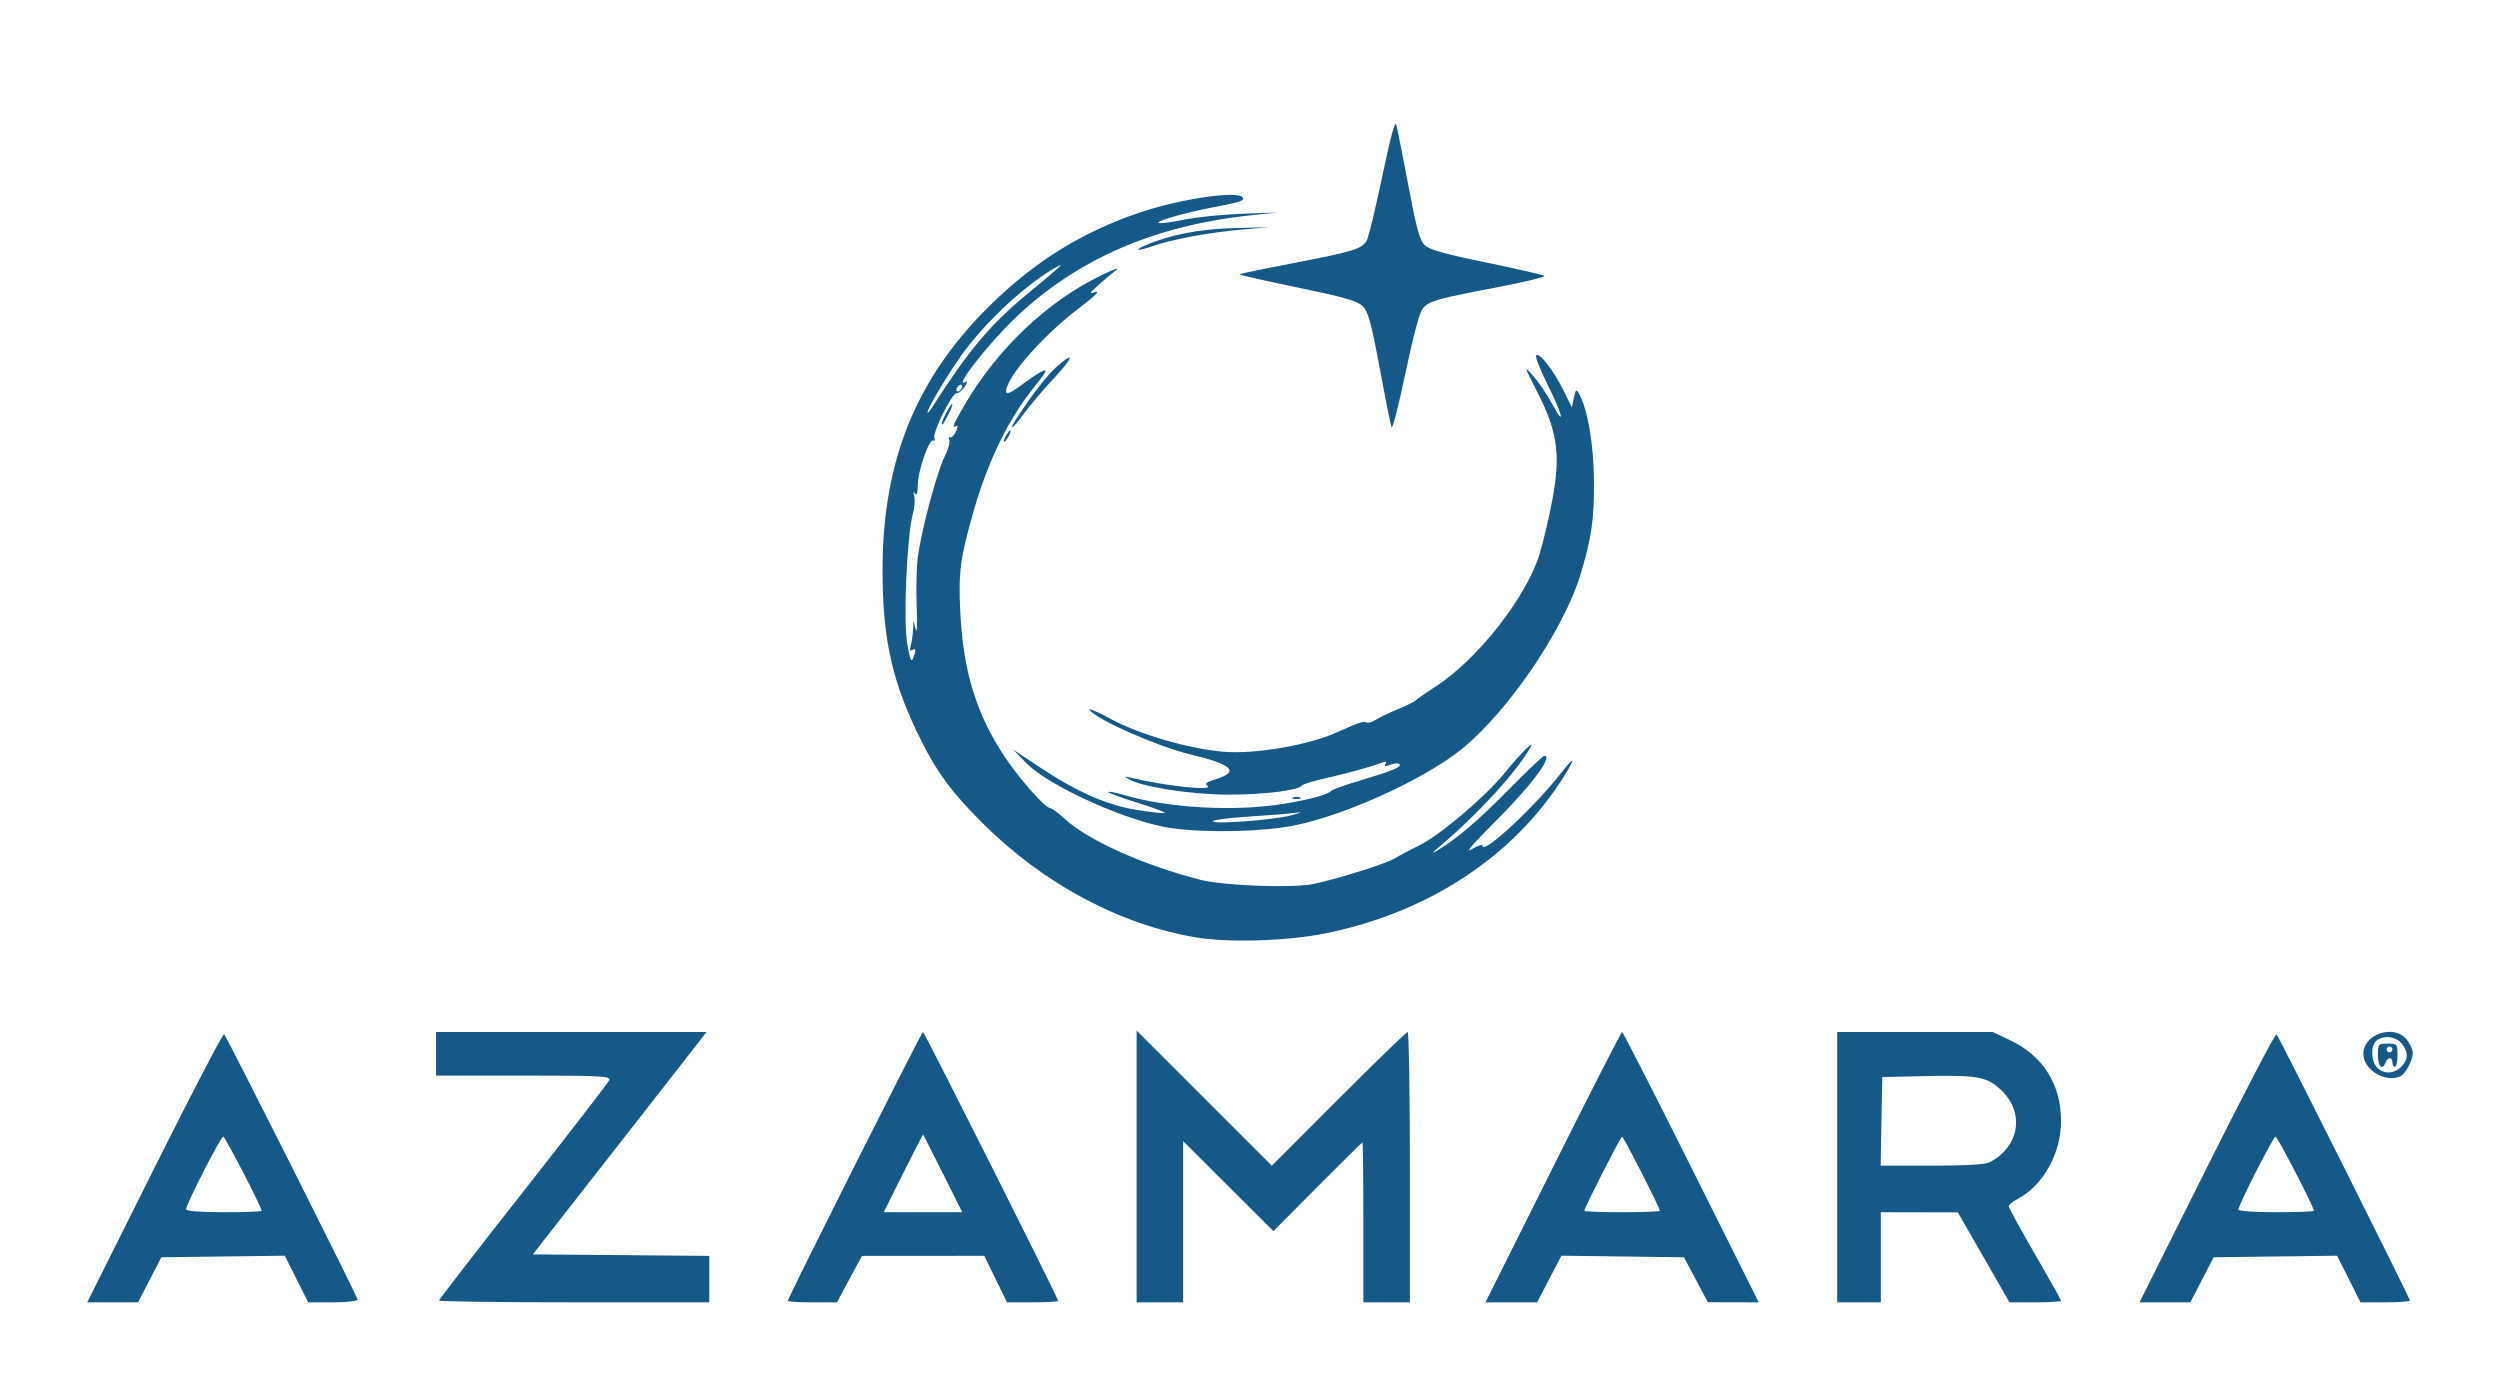
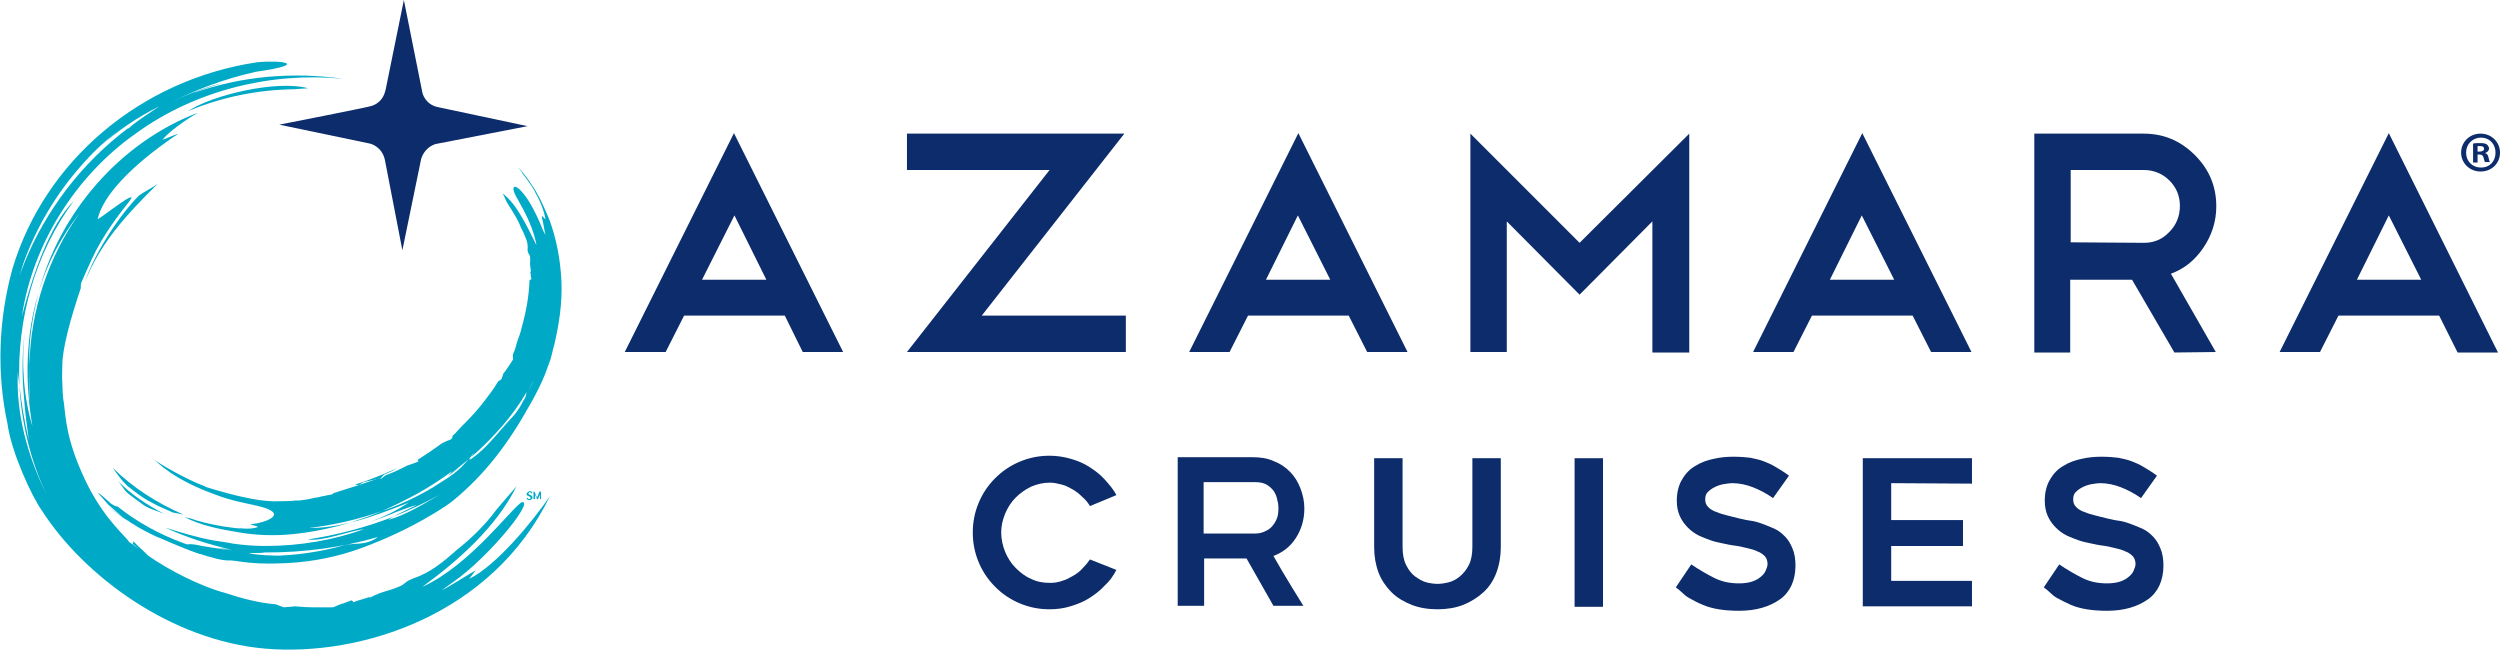
- <svg xmlns="http://www.w3.org/2000/svg" width="860" height="479" viewBox="0 0 860 479">
-   <g>
-     <path d="M 456.00 321.07 C443.12,323.69 422.93,324.35 411.79,322.52 C385.39,318.19 358.91,304.05 337.92,283.07 C327.54,272.70 322.52,265.97 317.10,255.20 C306.98,235.08 303.59,220.22 303.60,196.00 C303.61,157.76 315.59,128.97 342.02,103.65 C356.90,89.39 372.45,79.85 391.49,73.31 C405.60,68.46 425.91,65.42 427.46,67.93 C428.15,69.06 426.68,69.54 416.95,71.39 C407.36,73.21 397.14,76.19 398.67,76.71 C399.31,76.93 403.25,76.41 407.42,75.55 C411.59,74.69 420.51,73.79 427.25,73.54 L 439.50 73.10 L 430.50 74.04 C397.29,77.52 370.60,89.09 349.43,109.20 C339.86,118.29 327.44,134.30 332.25,131.35 C332.94,130.93 332.75,131.69 331.83,133.04 C330.91,134.39 329.68,135.39 329.09,135.25 C327.65,134.92 320.72,148.83 321.42,150.66 C321.73,151.45 321.57,151.85 321.06,151.54 C319.69,150.69 315.75,161.89 315.71,166.79 C315.68,169.63 315.36,170.64 314.77,169.79 C314.18,168.94 314.08,169.26 314.49,170.72 C314.83,171.93 314.63,174.63 314.04,176.72 C312.01,183.83 310.70,213.32 312.06,221.29 C312.96,226.64 313.48,227.98 314.07,226.50 C315.22,223.60 315.15,222.79 313.84,223.60 C313.03,224.10 312.88,223.59 313.33,221.91 C313.68,220.58 314.03,218.15 314.10,216.50 L 314.24 213.50 L 315.02 216.50 C315.46,218.19 315.59,214.69 315.33,208.50 C315.08,202.45 315.30,194.57 315.81,191.00 C317.19,181.49 322.43,162.04 324.95,157.09 C326.16,154.73 326.89,152.15 326.58,151.35 C326.27,150.55 326.40,150.13 326.87,150.42 C327.33,150.70 328.23,149.80 328.86,148.40 C329.54,146.92 329.60,146.13 329.01,146.50 C327.28,147.56 327.87,146.07 331.90,139.17 C343.09,120.04 360.14,103.83 378.50,94.88 C383.80,92.29 385.51,91.74 383.57,93.24 C381.96,94.48 379.26,96.76 377.57,98.31 C374.60,101.03 374.58,101.10 377.00,100.44 C378.45,100.05 376.11,102.31 371.44,105.81 C358.34,115.63 344.91,131.24 346.21,135.14 C346.39,135.68 348.56,134.60 351.02,132.72 C353.48,130.85 356.57,128.75 357.87,128.06 C360.73,126.54 360.33,127.45 355.49,133.50 C346.97,144.13 340.00,158.36 335.16,175.00 C330.38,191.47 329.65,196.78 330.32,210.31 C331.32,230.64 335.69,245.14 345.22,259.74 C350.27,267.48 359.53,278.00 361.28,278.00 C361.83,278.00 364.13,279.70 366.39,281.79 C374.29,289.07 393.55,297.70 413.00,302.67 C420.90,304.69 444.80,305.57 451.82,304.09 C460.47,302.28 477.19,296.99 480.00,295.18 C481.38,294.30 484.98,292.39 488.00,290.95 C495.02,287.60 510.97,274.09 517.65,265.85 C522.91,259.36 528.04,254.24 526.52,257.00 C521.98,265.23 508.36,280.14 495.50,290.95 C492.51,293.47 492.26,293.87 494.50,292.53 C501.10,288.59 508.69,282.09 519.31,271.31 C525.44,265.09 530.81,260.00 531.23,260.00 C534.45,260.00 526.78,270.25 514.01,282.98 C506.57,290.40 503.83,293.65 506.25,292.15 C508.38,290.84 510.00,290.33 510.00,290.98 C510.00,294.20 527.69,277.83 536.82,266.16 C541.80,259.80 542.24,260.36 537.79,267.41 C520.56,294.71 491.30,313.91 456.00,321.07 ZM 647.00 417.00 L 647.00 448.00 L 632.00 448.00 L 632.00 355.00 L 685.50 355.00 L 691.54 357.86 C702.79,363.18 709.00,373.06 709.00,385.64 C709.00,396.86 702.77,407.96 693.89,412.55 C692.30,413.38 691.00,414.46 691.00,414.97 C691.00,415.47 695.05,422.86 700.00,431.39 C704.95,439.92 709.00,447.15 709.00,447.45 C709.00,447.75 705.01,448.00 700.13,448.00 L 691.26 448.00 L 682.38 432.53 L 673.50 417.06 L 660.25 417.03 ZM 445.34 283.94 C434.62,286.11 415.80,286.57 403.41,284.95 C388.81,283.05 360.88,270.58 353.00,262.46 L 348.50 257.82 L 357.00 263.49 C370.38,272.41 380.54,276.92 391.10,278.62 C396.13,279.43 400.44,279.89 400.69,279.65 C400.93,279.40 396.56,277.78 390.96,276.04 C385.37,274.30 380.99,272.68 381.22,272.44 C381.46,272.20 383.87,272.66 386.58,273.46 C401.92,278.00 424.64,279.27 441.50,276.53 C450.46,275.08 457.05,273.27 458.00,272.01 C458.27,271.64 462.55,270.12 467.50,268.62 C479.42,265.02 482.08,263.93 481.45,262.92 C481.16,262.46 479.79,262.51 478.41,263.04 C476.55,263.74 476.07,263.69 476.61,262.83 C477.06,262.09 476.81,261.85 475.91,262.18 C471.59,263.79 463.54,266.03 456.50,267.59 C452.10,268.57 448.25,269.73 447.94,270.18 C446.77,271.89 435.00,273.36 422.50,273.35 C409.62,273.34 392.44,270.65 388.17,267.96 C386.71,267.04 386.76,266.97 388.50,267.40 C400.96,270.48 418.59,272.30 415.21,270.15 C414.34,269.60 415.22,268.95 417.92,268.14 C426.62,265.54 424.15,263.01 409.50,259.52 C398.33,256.85 377.72,247.80 374.85,244.29 C374.11,243.39 377.36,244.75 382.09,247.32 C391.87,252.64 409.03,257.61 421.00,258.61 C431.59,259.49 449.82,256.40 459.50,252.09 C467.59,248.49 469.13,247.96 469.98,248.49 C470.51,248.82 471.97,248.43 473.22,247.64 C474.47,246.84 477.98,245.16 481.00,243.90 C484.02,242.64 486.73,241.30 487.00,240.93 C487.27,240.56 490.39,238.39 493.93,236.11 C508.28,226.87 525.12,205.37 529.63,190.56 C530.97,186.13 532.98,177.55 534.09,171.50 C536.87,156.32 535.74,148.34 528.90,135.00 C524.17,125.77 524.13,125.61 527.37,129.24 C529.20,131.30 532.11,135.58 533.82,138.74 C538.72,147.76 537.53,142.56 532.34,132.24 C529.78,127.15 528.03,122.65 528.44,122.24 C529.55,121.15 534.37,127.32 537.77,134.16 L 540.72 140.13 L 541.41 136.82 C541.98,134.02 542.24,133.77 543.08,135.22 C546.11,140.49 548.26,152.90 548.33,165.50 C548.40,178.60 547.51,184.85 543.81,197.26 C538.12,216.36 518.89,244.70 502.82,257.69 C490.03,268.02 463.02,280.35 445.34,283.94 ZM 407.00 392.52 L 407.00 448.00 L 391.00 448.00 L 391.00 354.52 L 414.26 377.76 L 437.52 401.00 L 460.50 378.00 C473.14,365.35 483.82,355.00 484.24,355.00 C484.66,355.00 485.00,375.92 485.00,401.50 L 485.00 448.00 L 469.00 448.00 L 469.00 420.50 C469.00,405.38 468.86,393.00 468.68,393.00 C468.51,393.00 461.54,399.86 453.20,408.25 L 438.04 423.50 ZM 244.00 432.03 L 244.00 448.00 L 197.50 448.00 C171.93,448.00 151.00,447.73 151.00,447.39 C151.00,447.06 164.07,430.18 180.03,409.89 C196.00,389.59 209.33,372.32 209.64,371.49 C210.14,370.19 206.40,370.00 180.11,370.00 L 150.00 370.00 L 150.00 355.00 L 243.05 355.00 L 235.78 364.36 C231.77,369.52 224.13,379.30 218.79,386.11 C213.45,392.93 203.28,405.92 196.19,415.00 L 183.30 431.50 L 213.65 431.76 ZM 537.12 431.96 L 528.78 448.00 L 511.00 448.00 L 534.25 401.50 C547.03,375.92 557.72,355.00 558.00,355.00 C558.28,355.00 568.97,375.92 581.75,401.50 L 605.00 448.00 L 596.25 447.98 L 587.50 447.96 L 583.39 440.23 L 579.27 432.50 L 558.20 432.23 ZM 296.50 432.03 L 287.91 448.00 L 279.46 448.00 C274.81,448.00 271.00,447.77 271.00,447.50 C271.00,446.52 317.01,355.00 317.50,355.00 C317.99,355.00 364.00,446.52 364.00,447.50 C364.00,447.77 360.04,448.00 355.20,448.00 L 346.40 448.00 L 338.60 432.00 ZM 51.50 440.25 L 47.50 447.99 L 38.75 448.00 L 30.00 448.00 L 53.23 401.53 C66.01,375.97 76.74,355.38 77.09,355.78 C78.25,357.10 123.00,446.05 123.00,447.03 C123.00,447.58 119.31,448.00 114.51,448.00 L 106.02 448.00 L 101.99 439.98 L 97.96 431.96 L 76.73 432.23 L 55.50 432.50 ZM 757.50 440.25 L 753.50 447.99 L 744.75 448.00 L 736.00 448.00 L 759.23 401.53 C772.01,375.97 782.76,355.38 783.12,355.78 C784.01,356.74 829.00,446.57 829.00,447.37 C829.00,447.72 825.18,448.00 820.51,448.00 L 812.02 448.00 L 807.99 439.98 L 803.96 431.96 L 782.73 432.23 L 761.50 432.50 ZM 489.50 106.00 C488.38,107.24 486.23,115.20 483.50,128.22 C481.16,139.37 478.99,147.82 478.68,147.00 C478.37,146.18 476.53,136.98 474.60,126.56 C471.70,110.97 470.67,107.22 468.79,105.34 C466.95,103.51 462.53,102.24 446.24,98.87 C435.10,96.57 426.14,94.53 426.32,94.35 C426.50,94.17 434.94,92.42 445.08,90.48 C465.79,86.50 468.60,85.62 470.21,82.61 C470.83,81.45 473.23,71.50 475.53,60.50 C478.44,46.64 479.92,41.27 480.37,43.00 C480.72,44.38 482.58,53.83 484.51,64.00 C487.42,79.35 488.40,82.84 490.28,84.50 C491.89,85.93 497.95,87.61 511.52,90.37 C521.96,92.51 530.83,94.55 531.24,94.91 C531.65,95.28 524.22,97.07 514.74,98.88 C494.13,102.83 491.76,103.50 489.50,106.00 ZM 647.22 385.75 L 646.95 401.00 L 664.54 401.00 C675.58,401.00 682.94,400.58 684.32,399.88 C694.88,394.45 696.67,382.45 688.07,374.68 C683.24,370.32 680.13,369.79 661.50,370.20 L 647.50 370.50 ZM 64.00 415.98 C64.00,416.62 68.87,417.00 77.00,417.00 C84.15,417.00 90.00,416.78 90.00,416.51 C90.00,415.23 77.44,391.00 76.78,391.00 C75.94,391.00 64.00,414.35 64.00,415.98 ZM 770.00 416.11 C770.00,416.60 775.85,417.00 783.00,417.00 C790.15,417.00 796.00,416.78 796.00,416.51 C796.00,415.25 783.45,391.00 782.79,391.00 C782.01,391.00 770.00,414.58 770.00,416.11 ZM 310.72 403.54 L 304.01 417.00 L 331.01 417.00 L 324.39 403.75 C320.75,396.46 317.69,390.41 317.60,390.29 C317.50,390.18 314.40,396.14 310.72,403.54 ZM 545.00 416.51 C545.00,416.78 550.85,417.00 558.00,417.00 C565.15,417.00 571.00,416.78 571.00,416.51 C571.00,415.50 558.51,391.00 558.00,391.00 C557.49,391.00 545.00,415.50 545.00,416.51 ZM 825.46 370.38 C820.19,372.40 813.00,367.87 813.00,362.53 C813.00,355.67 823.64,352.18 827.93,357.63 C829.07,359.08 830.00,361.13 830.00,362.18 C830.00,364.90 827.37,369.64 825.46,370.38 ZM 817.65 367.17 C819.83,369.57 823.50,369.50 826.00,367.00 C828.48,364.52 828.54,361.89 826.19,358.99 C824.18,356.51 819.89,356.02 817.50,358.00 C815.50,359.66 815.59,364.89 817.65,367.17 ZM 319.06 141.85 C319.09,142.21 319.65,141.66 320.31,140.64 C333.50,120.05 340.71,111.51 354.26,100.40 C363.76,92.61 366.35,90.26 364.00,91.53 C353.43,97.28 339.06,110.54 330.68,122.29 C325.79,129.16 318.95,140.66 319.06,141.85 ZM 352.25 142.25 C348.55,147.37 346.65,148.76 349.53,144.25 C354.51,136.44 360.26,128.98 363.47,126.16 C369.93,120.49 369.34,122.84 362.44,130.25 C358.73,134.24 354.15,139.64 352.25,142.25 ZM 396.73 84.60 C391.47,86.45 389.56,86.33 393.97,84.42 C402.37,80.77 412.64,78.77 424.50,78.46 L 436.50 78.15 L 426.67 79.02 C415.92,79.98 402.97,82.39 396.73,84.60 ZM 820.64 365.50 C819.53,368.40 818.00,366.96 818.00,363.00 C818.00,359.13 818.11,359.00 821.36,359.00 C824.62,359.00 824.73,359.13 824.73,363.00 C824.73,365.20 824.34,367.00 823.86,367.00 C823.39,367.00 823.00,366.33 823.00,365.50 C823.00,364.67 822.60,364.00 822.11,364.00 C821.62,364.00 820.95,364.67 820.64,365.50 ZM 417.27 282.45 C416.09,283.72 437.78,282.14 444.00,280.51 C447.90,279.48 448.36,279.22 445.58,279.61 C443.43,279.91 436.35,280.49 429.85,280.89 C423.35,281.30 417.69,282.00 417.27,282.45 ZM 326.40 142.25 C324.54,145.90 324.00,146.66 324.00,145.62 C324.00,144.54 326.98,139.00 327.55,139.00 C327.83,139.00 327.31,140.46 326.40,142.25 ZM 347.00 150.00 C346.41,151.10 345.70,152.00 345.43,152.00 C345.15,152.00 345.41,151.10 346.00,150.00 C346.59,148.90 347.30,148.00 347.57,148.00 C347.85,148.00 347.59,148.90 347.00,150.00 ZM 329.00 134.12 C329.00,134.67 329.45,134.84 330.00,134.50 C330.55,134.16 331.00,133.43 331.00,132.88 C331.00,132.33 330.55,132.16 330.00,132.50 C329.45,132.84 329.00,133.57 329.00,134.12 ZM 821.00 361.00 C821.00,361.55 821.45,362.00 822.00,362.00 C822.55,362.00 823.00,361.55 823.00,361.00 C823.00,360.45 822.55,360.00 822.00,360.00 C821.45,360.00 821.00,360.45 821.00,361.00 ZM 447.25 274.34 C447.94,274.62 447.38,274.84 446.00,274.84 C444.62,274.84 444.06,274.62 444.75,274.34 C445.44,274.06 446.56,274.06 447.25,274.34 Z" fill="rgb(20,89,135)" />
+ <svg xmlns="http://www.w3.org/2000/svg" viewBox="0 0 501.4 130.4">
+   <g id="azamara-logo" viewBox="0 0 501.4 130.4" style="enable-background:new 0 0 501.4 130.4;" xml:space="preserve">
+     <style type="text/css">
+             .st0 {
+                 fill: #0D2C6C;
+             }
+ 
+             .st1 {
+                 fill: #00AAC7;
+             }
+             </style>
+     <path class="st0" d="M223.9,114.3c-0.6,1.2-1.4,2.3-2.4,3.2c-0.9,1-2,1.8-3.1,2.5s-2.4,1.2-3.7,1.6s-2.7,0.6-4.2,0.6  c-2.1,0-4.1-0.4-6-1.2s-3.5-1.9-4.9-3.3s-2.5-3-3.3-4.9s-1.2-3.9-1.2-6s0.4-4.1,1.2-6s1.9-3.5,3.3-4.9s3-2.5,4.9-3.3s3.9-1.2,6-1.2  c1.4,0,2.8,0.2,4.2,0.6s2.6,0.9,3.7,1.6c1.1,0.7,2.2,1.5,3.1,2.5c0.9,1,1.8,2,2.4,3.2l-5.3,2.2c-0.4-0.7-0.9-1.3-1.5-1.8  c-0.6-0.6-1.2-1.1-1.9-1.5s-1.4-0.8-2.2-1s-1.6-0.4-2.4-0.4c-1.4,0-2.6,0.3-3.8,0.8c-1.2,0.6-2.2,1.3-3.1,2.2  c-0.9,0.9-1.6,2-2.1,3.2s-0.8,2.5-0.8,3.8s0.3,2.7,0.8,3.9c0.5,1.2,1.2,2.3,2.1,3.2c0.9,0.9,1.9,1.7,3.1,2.2  c1.2,0.6,2.4,0.8,3.8,0.8c0.8,0,1.6-0.1,2.4-0.4c0.8-0.2,1.5-0.6,2.2-1s1.4-0.9,1.9-1.5c0.6-0.6,1.1-1.2,1.5-1.8L223.9,114.3  L223.9,114.3z" />
+     <path class="st0" d="M288.3,122.2c-1.9,0-3.7-0.3-5.2-0.9s-2.9-1.4-4-2.5s-2-2.4-2.6-3.9c-0.6-1.6-0.9-3.3-0.9-5.2V91.9h5.7v17.7  c0,1.5,0.2,2.7,0.7,3.7s1.1,1.8,1.8,2.3s1.5,1,2.3,1.2s1.6,0.3,2.2,0.3s1.4-0.1,2.2-0.3s1.6-0.6,2.3-1.2s1.3-1.3,1.8-2.3  s0.7-2.2,0.7-3.7V91.9h5.7v17.8c0,1.9-0.3,3.6-0.9,5.2s-1.5,2.9-2.6,3.9s-2.5,1.9-4,2.5C292,121.9,290.2,122.2,288.3,122.2  L288.3,122.2z" />
+     <path class="st0" d="M321.5,121.7h-5.7V91.9h5.7V121.7z" />
+     <path class="st0" d="M336.1,117.8l3.1-4.6c1.5,1,3,1.9,4.6,2.7s3.2,1.1,5,1.1c0.9,0,1.7-0.1,2.4-0.3c0.7-0.2,1.3-0.5,1.8-0.9  s0.9-0.8,1.1-1.3s0.4-0.9,0.4-1.4c0-0.6-0.2-1.1-0.5-1.5c-0.4-0.4-0.9-0.8-1.5-1c-0.6-0.3-1.3-0.5-2.2-0.7c-0.8-0.2-1.7-0.4-2.6-0.5  c-0.6-0.1-1.3-0.2-2.1-0.4c-0.8-0.2-1.6-0.3-2.4-0.6s-1.7-0.6-2.5-1s-1.5-0.9-2.2-1.6c-0.6-0.6-1.2-1.4-1.6-2.3s-0.6-1.9-0.6-3.1  c0-1.7,0.4-3.2,1.1-4.3c0.7-1.2,1.6-2.1,2.7-2.7c1.1-0.7,2.3-1.1,3.7-1.4c1.3-0.3,2.6-0.4,3.9-0.4s2.4,0.1,3.3,0.2  c1,0.2,1.9,0.4,2.7,0.7s1.7,0.7,2.5,1.2s1.7,1,2.6,1.7l-3.2,4.5c-1.4-1-2.8-1.7-4.1-2.2c-1.3-0.5-2.7-0.8-4.1-0.8  c-0.5,0-1,0.1-1.7,0.2c-0.6,0.1-1.2,0.3-1.8,0.6s-1,0.6-1.4,1s-0.5,0.9-0.5,1.5s0.2,1.1,0.6,1.5s1,0.8,1.7,1  c0.7,0.3,1.4,0.5,2.2,0.7c0.8,0.2,1.6,0.4,2.4,0.6c0.6,0.1,1.2,0.3,2,0.4s1.6,0.3,2.4,0.6s1.6,0.6,2.5,1s1.5,0.9,2.2,1.6  c0.6,0.6,1.1,1.4,1.5,2.4c0.4,0.9,0.6,2.1,0.6,3.4c0,1.6-0.3,2.9-0.8,4s-1.3,2.1-2.3,2.8s-2.2,1.3-3.6,1.7c-1.4,0.4-2.9,0.6-4.6,0.6  c-1.5,0-2.9-0.1-4.1-0.3c-1.2-0.2-2.3-0.5-3.2-0.9c-1-0.4-1.9-0.9-2.8-1.4S337,118.4,336.1,117.8L336.1,117.8z" />
+     <path class="st0" d="M379.3,96.9v7.4h14.4v5.2h-14.4v7h16.2v5.1h-21.9V91.9h21.9V97L379.3,96.9L379.3,96.9z" />
+     <path class="st0" d="M409.9,117.8l3.1-4.6c1.5,1,3,1.9,4.6,2.7s3.2,1.1,5,1.1c0.9,0,1.7-0.1,2.4-0.3c0.7-0.2,1.3-0.5,1.8-0.9  s0.9-0.8,1.1-1.3s0.4-0.9,0.4-1.4c0-0.6-0.2-1.1-0.5-1.5c-0.4-0.4-0.9-0.8-1.5-1c-0.6-0.3-1.3-0.5-2.2-0.7c-0.8-0.2-1.7-0.4-2.6-0.5  c-0.6-0.1-1.3-0.2-2.1-0.4c-0.8-0.2-1.6-0.3-2.4-0.6s-1.7-0.6-2.5-1s-1.5-0.9-2.2-1.6c-0.6-0.6-1.2-1.4-1.6-2.3s-0.6-1.9-0.6-3.1  c0-1.7,0.4-3.2,1.1-4.3c0.7-1.2,1.6-2.1,2.7-2.7c1.1-0.7,2.3-1.1,3.7-1.4c1.3-0.3,2.6-0.4,3.9-0.4s2.4,0.1,3.3,0.2  c1,0.2,1.9,0.4,2.7,0.7s1.7,0.7,2.5,1.2s1.7,1,2.6,1.7l-3.2,4.5c-1.4-1-2.8-1.7-4.1-2.2c-1.3-0.5-2.7-0.8-4.1-0.8  c-0.5,0-1,0.1-1.7,0.2c-0.6,0.1-1.2,0.3-1.8,0.6s-1,0.6-1.4,1s-0.5,0.9-0.5,1.5s0.2,1.1,0.6,1.5s1,0.8,1.7,1  c0.7,0.3,1.4,0.5,2.2,0.7c0.8,0.2,1.6,0.4,2.4,0.6c0.6,0.1,1.2,0.3,2,0.4s1.6,0.3,2.4,0.6s1.6,0.6,2.5,1s1.5,0.9,2.2,1.6  c0.6,0.6,1.1,1.4,1.5,2.4c0.4,0.9,0.6,2.1,0.6,3.4c0,1.6-0.3,2.9-0.8,4s-1.3,2.1-2.3,2.8s-2.2,1.3-3.6,1.7s-2.9,0.6-4.6,0.6  c-1.5,0-2.9-0.1-4.1-0.3c-1.2-0.2-2.3-0.5-3.2-0.9s-1.9-0.9-2.8-1.4S410.8,118.4,409.9,117.8L409.9,117.8z" />
+     <path class="st0" d="M241.4,121.5h-5.2V91.7h15.1c1.5,0,2.9,0.2,4.2,0.8c1.3,0.5,2.3,1.2,3.2,2.1s1.6,2,2.1,3.3s0.8,2.6,0.8,4.1  c0,2.2-0.6,4.2-1.7,5.9s-2.6,2.9-4.5,3.6c2,3.6,6,10,6,10h-6L250,112h-8.5v9.5H241.4z M241.4,107h10.4c0.5,0,1.1-0.1,1.6-0.3  s1.1-0.5,1.5-0.9s0.8-0.9,1.1-1.6c0.3-0.6,0.4-1.4,0.4-2.2c0-0.4,0-0.9-0.2-1.6c-0.1-0.6-0.3-1.2-0.6-1.7s-0.8-1-1.4-1.4  s-1.4-0.6-2.4-0.6h-10.4V107L241.4,107z" />
+     <g>
+       <g>
+         <path class="st0" d="M157.4,63.3h-20.2l-3.7,7.3h-8.2l21.9-43.9l21.9,43.9H161L157.4,63.3L157.4,63.3z M140.8,56.1h12.9l-6.4-12.9    C147.3,43.2,140.8,56.1,140.8,56.1z" />
+         <path class="st0" d="M210.5,34.1h-28.6v-7.3h43.6l-28.6,36.5h28.9v7.3h-43.9L210.5,34.1L210.5,34.1z" />
+         <path class="st0" d="M270.5,63.3h-20.2l-3.7,7.3h-8.1l21.9-43.9l21.9,43.9h-8.1L270.5,63.3z M253.9,56.1h12.9l-6.5-12.9    L253.9,56.1L253.9,56.1z" />
+         <path class="st0" d="M302.2,44.4v26.2h-7.3V26.8l21.9,21.9l22-21.9v43.9h-7.4V44.4l-14.6,14.7L302.2,44.4L302.2,44.4z" />
+         <path class="st0" d="M383.6,63.3h-20.2l-3.7,7.3h-8.1l21.9-43.9l21.9,43.9h-8.1L383.6,63.3L383.6,63.3z M367,56.1h12.9l-6.5-12.9    L367,56.1L367,56.1z" />
+         <path class="st0" d="M436.1,70.7l-8.5-14.6h-12.4v14.6H408V26.8h21.9c4,0,7.4,1.4,10.3,4.3s4.3,6.3,4.3,10.3c0,3-0.9,5.8-2.6,8.3    s-3.8,4.2-6.5,5.2l9,15.7L436.1,70.7L436.1,70.7z M430,34.1h-14.7v14.5l14.7,0.1c2,0,3.7-0.7,5.1-2.2c1.4-1.4,2.1-3.2,2.1-5.2    s-0.7-3.7-2.1-5.1S431.9,34.1,430,34.1L430,34.1z" />
+         <path class="st0" d="M489.2,63.3H469l-3.7,7.3h-8.1l21.9-43.9l21.9,44h-8.1L489.2,63.3L489.2,63.3z M472.7,56.1h12.9l-6.5-12.9    L472.7,56.1L472.7,56.1z" />
+       </g>
+       <path class="st0" d="M501.4,30.6c0,2.2-1.7,3.8-3.9,3.8s-3.9-1.7-3.9-3.8s1.7-3.8,3.9-3.8S501.4,28.5,501.4,30.6z M494.6,30.6   c0,1.7,1.2,3,3,3s2.9-1.3,2.9-3s-1.2-3-2.9-3S494.6,28.9,494.6,30.6z M496.9,32.6H496v-3.8c0.4-0.1,0.8-0.1,1.5-0.1s1,0.1,1.3,0.3   c0.2,0.2,0.4,0.5,0.4,0.8c0,0.4-0.3,0.7-0.8,0.9l0,0c0.4,0.1,0.6,0.4,0.7,0.9c0.1,0.6,0.2,0.8,0.3,0.9h-1c-0.1-0.1-0.2-0.5-0.3-0.9   c-0.1-0.4-0.3-0.6-0.8-0.6h-0.4L496.9,32.6L496.9,32.6z M496.9,30.4h0.4c0.5,0,0.9-0.2,0.9-0.5c0-0.4-0.2-0.6-0.8-0.6   c-0.2,0-0.4,0-0.5,0V30.4L496.9,30.4z" />
+     </g>
+     <path class="st0" d="M56,25l18.2,3.8l0,0c0,0,2.4,0.5,3,3.3l0,0l3.5,18.1l3.8-18.5v0.1c0,0,0.5-2.1,2.8-2.9l18.5-3.6l-17.9-3.8l0,0  c-2.6-0.5-3.2-2.8-3.2-3L81,0l-3.7,18.2v-0.1c-0.6,2.8-3,3.2-3,3.2l0,0C74.3,21.4,56.1,25,56,25z" />
+     <g>
+       <path class="st1" d="M17,56.6c3.1-7.8,8.2-13.4,14.6-19.7c-1.3,0.9-2.6,1.5-3.7,2.3C24.6,42.4,19.2,50.1,17,56.6L17,56.6L17,56.6z" />
+       <path class="st1" d="M59,17.9l2.8-0.2C55.6,16,42.6,19,37.7,22.3C44.6,19.4,51.8,18,59,17.9z" />
+       <path class="st1" d="M16.4,33.1L16.4,33.1c0.8-0.8,1.5-1.6,2.3-2.4C18,31.4,17.2,32.2,16.4,33.1L16.4,33.1z" />
+       <path class="st1" d="M18.8,30.7c0.1-0.1,0.2-0.2,0.3-0.3C19,30.5,18.9,30.6,18.8,30.7z" />
+       <path class="st1" d="M20.2,29.3c-0.4,0.3-0.7,0.7-1.1,1C19.4,30,19.8,29.7,20.2,29.3z" />
+       <path class="st1" d="M94.1,116.1l1.3-1.7c-1.2,0.6-4.8,3-6.8,4c0.8-0.6,1.7-1.3,2.7-1.8c-0.7,0.4-1.3,0.7-1.9,1.1   c7.3-4.3,18-17.3,15.3-17c-1.8,0.8-10.4,12.7-20,17c7-5.1,14.9-12,18.9-20.2c-1.4,1.7-2.2,2.5-4.1,4.8c-2.2,3-5,5.7-7.9,8   c-2.8,2.5-5.4,4.6-8.7,5.7l-0.9,0.4c-0.6,0.3-1,0.8-1.6,1.1c-2.7,1.2-3.4,0.9-6.3,2.4c-0.1-0.1,0-0.2,0.2-0.3   c-0.9,0.5-2.4,0.7-3.4,1.2c-0.1-0.2-0.2-0.3-0.4-0.4l-1.6,0.6c-0.9,0.2-1.7,0.7-2.1,0.8c-2.4,0-4.8,0.1-7.7-0.2   c-0.4,0.1-1.4,0.1-2.2,0.2l-1.6-0.6c-3.5-0.3-6.9-1.2-10.2-2.3l0,0c-4.9-1.3-11.3-4.6-15.3-7.4c-1-1-2.1-1.9-3.1-3   c0.1,0.3,0,0.4-0.1,0.6c0.5,0.3,1,0.8,1.6,1.2c-0.9-0.6-1.7-1.2-2.3-1.6c-0.7-1.2-5.2-4.7-8.9-12.6s-3.8-12.2-4.2-15.4   c-0.2-0.7-0.3-3.2-0.3-3.9c-0.1-1.2,0-2.4,0-3.6c0-3.3,1.7-9.5,3.7-15.4c0-0.5,0-0.9,0.1-1.1c0.7-1.6,1.4-3.2,2.1-4.7   c2.4-5.2,5.8-9.4,7.6-11.7c2.2-3-6.7,4.2-6.4,3.6c1-4.5,6.4-10.4,15.3-16.5c2.5-1.5-2.1,0.7-2.3,0.6c1.2-1.5,4.5-3.9,7.1-5.4   c-15.7,6-27.8,20.1-32,36.2c1.7-6,4.7-11.5,8.3-16.1C9.7,51.5,6.1,62.3,5.9,73.3c0,11.8-0.2,8.2,0,0c-0.2-4.9,0.6-9.7,1.8-14.5   C5.1,67.4,5,76.7,6.5,85.5c-1.7-5.7-2.3-12.4-1.5-19c-0.6,4.3-0.6,8.7-0.2,13c0.2,3.3,0.7,6.6,1,8.9c-1-4.2-1.5-7.7-1.9-11.1   C4.3,84.7,6,92.1,9.3,99.1c-3.7-7.5-6.2-16.3-5.7-24.7c0,1,0.2,1.9,0.3,2.9C3.3,64,7.1,50.7,14.8,40.3c-5,5-8.4,15.4-10.4,23.1   c2.1-14.2,10.6-28,22.8-36.6c12.1-8.8,27.4-12.4,41.6-11c-10-1.4-20.3-0.6-30.1,2.9c1.8-0.8,4-1.4,6-2.1c-4.1,1.1-8,2.6-11.7,4.6   c5.8-3.1,12-5.4,18.3-6.8c11.2-1.6,4.9-2.4,0.2-1.9C28.1,16,8.9,32.4,2.5,53.9C-0.3,64-0.7,74.8,1.5,85c0.8,5.8,4.9,14.6,6.9,17.4   c8.4,13.1,25.9,26.1,44.9,27.7s45.4-6.7,57-30.6C106.8,104.6,99.6,113.4,94.1,116.1L94.1,116.1z M4.7,52.8   c2.6-7.3,6.7-14.1,11.7-19.7l0,0l0,0c2.5-2.9,5.3-5.4,8.2-7.6c-1.6,1.2-3,2.5-4.5,3.9c3.5-3.2,7.3-5.8,11.9-8.1   c-1.8,1.2-5.5,3.6-6.2,4.5c0.5-0.3,0.9-0.6,1.4-1c-0.5,0.3-1,0.7-1.5,1v-0.1c-9.2,6.9-16.5,16.4-20.8,27C3,57.5,3.4,57.1,4.7,52.8   L4.7,52.8z" />
+     </g>
+     <g>
+       <path class="st1" d="M39.5,110.9c-3.1-1-7.3-3-8.2-3.3c-3.4-1.6-6.6-3.5-9.4-5.9c2.3,1.8,4.6,3.5,7.2,4.7c-1-0.4-1.8-1-2.7-1.5   c-0.8-0.6-1.7-1-2.4-1.7c-0.8-0.7-1.5-1.3-2.3-2c-0.7-0.8-1.4-1.6-2.1-2.4c0.6,0.3,1.4,1.1,2.1,1.7c0.7,0.7,1.5,1.1,1.9,1.1   c4,3.2,8.5,5.6,13.1,7.3c4.6,1.7,9.4,2.8,14.2,3.2c-0.9,0.2-2.3,0.3-4.7,0.3C44.7,112.5,42.6,111.9,39.5,110.9L39.5,110.9z" />
+       <path class="st1" d="M74.2,102.8c0.7-0.3,1.5-0.7,2.2-0.9C75.7,102.2,74.9,102.5,74.2,102.8z" />
+       <path class="st1" d="M33,103.1c-1.8-0.8-2.6-0.8-4.2-1.8c-0.8-0.6-2.5-1.8-3.2-2.4s-1.3-1.7-1.9-2.4C26.2,99.1,29.5,101.3,33,103.1   L33,103.1z" />
+       <path class="st1" d="M92.2,86.7c-0.1-0.1-0.1-0.1,0-0.2s0.1-0.2,0.1-0.2c1-0.8,1.9-1.6,2.8-2.3c-0.2,0.2-0.3,0.6-0.5,0.8   C93.6,85.6,93.1,85.5,92.2,86.7L92.2,86.7z" />
+       <path class="st1" d="M73.3,103.1L73.3,103.1c-0.3,0.2-0.6,0.3-0.8,0.4h-0.1C72.7,103.3,73,103.2,73.3,103.1z" />
+       <path class="st1" d="M91,87.7c-0.1-0.1-0.2-0.2-0.4-0.2c0.6-0.4,1.1-0.8,1.7-1.2c0,0.1-0.1,0.2-0.1,0.2   C91.9,86.9,91.2,87.2,91,87.7L91,87.7z" />
+       <path class="st1" d="M77.2,95.1c-0.4,0.2-0.6,0.6-0.8,0.8c-0.6,0.1-1.1,0.3-1.7,0.4s-1.2,0.3-1.8,0.4c-0.2,0.2-0.6,0.3-0.9,0.6   c-0.3,0-0.6-0.1-0.8-0.1c2.8-0.9,5.6-2,8.4-3.3C78.8,94.4,78,94.8,77.2,95.1z" />
+       <path class="st1" d="M95.4,83.6c1.2-1.1,2.3-2.2,3.4-3.4C97.7,81.6,96.9,82.9,95.4,83.6z" />
+       <path class="st1" d="M57.2,101.1c-0.6-0.2-1.3-0.4-2.1-0.5c3.9,0,7.9-0.6,11.8-1.5l0,0C63.8,100.1,59.1,100.1,57.2,101.1   L57.2,101.1z" />
+       <path class="st1" d="M92.1,86.5c0-0.1,0.1-0.2,0.1-0.2l0,0C92.2,86.3,92.2,86.4,92.1,86.5z" />
+       <path class="st1" d="M48.4,106.1c-0.1,0-0.3,0-0.4-0.1c1.1,0.1,2.2,0.1,3.2,0.1C50.4,106.2,49.4,106.2,48.4,106.1L48.4,106.1z" />
+       <path class="st1" d="M36.8,103.2l-2.1-0.4l-1.8-0.8c-0.6-0.3-1.2-0.5-1.7-0.8l-1.7-0.9c-1.4-0.8-2.7-1.9-3.9-2.8   c-1.2-1.1-2.1-2.4-3-3.7C26.6,97.8,31.5,100.9,36.8,103.2L36.8,103.2z" />
+       <path class="st1" d="M57.5,105.9l-0.7,0.1c0.6-0.1,1.1-0.2,1.7-0.4C58.3,105.7,57.8,105.8,57.5,105.9z" />
+       <path class="st1" d="M112.6,56.4c-0.2-4.3-1-8.5-2.4-12.3c-0.8-1.9-1.6-3.8-2.6-5.5c-0.2-0.4-0.5-0.9-0.8-1.3   c-0.3-0.4-0.5-0.8-0.8-1.2s-0.6-0.8-0.9-1.2c-0.2-0.2-0.3-0.4-0.5-0.6c-0.2-0.2-0.3-0.4-0.7-0.7c0.1,0.1,0.2,0.3,0.3,0.3l0.2,0.3   c0.2,0.2,0.3,0.4,0.4,0.6c0.3,0.4,0.6,0.8,0.9,1.2s0.6,0.9,0.9,1.3c0.3,0.5,0.6,0.9,0.8,1.4c1.1,1.9,1.8,3.9,2,5.3l-0.7-0.7   c-0.1,0.4,0.2,1,0.3,1.8c0.1,0.7,0.3,1.5,0.4,2c-0.3-0.4-0.4-0.9-0.5-1.5c0.1,0.4,0.1,0.7,0.2,1.1c-0.7-1.9-1.9-4.6-3.2-6.6   c-1.3-2-2.7-3.2-2.9-2.4c-0.2,0.8,0.9,2.3,2,4.4c1.1,2.1,2.2,4.7,2.6,7.1c-0.9-1.8-1.8-3.7-2.9-5.6c-1.1-1.9-2.4-3.7-3.9-4.8   c0.5,0.8,0.6,1.5,1.3,2.5c0.9,1.4,1.8,2.8,2.4,4.4c0.4,0.7,0.7,1.4,1,2.2c0.3,0.7,0.4,1.5,0.3,2.3l0.1,0.4c0.1,0.3,0.3,0.5,0.4,0.8   c0.1,0.7,0,1.1,0,1.5s0.1,0.8,0.2,1.6c-0.1,0-0.1,0-0.2-0.1c0.2,0.4,0.1,1.1,0.3,1.6c-0.1,0-0.3,0.1-0.4,0.2   c-0.1,3.2-0.7,6.4-1.6,9.6c-0.2,1-0.6,1.9-0.9,2.8c-0.2,0.8-0.4,1.6-0.8,2.4c-0.1,0.4,0,0.9,0,1.1c-0.6,0.9-1.2,1.9-2,2.9   c0,0.2-0.2,0.6-0.3,1c-0.2,0.2-0.4,0.3-0.7,0.5c-0.8,1.4-1.8,2.7-2.8,4l0,0c-1,1.3-2.3,2.8-3.6,4.1c-1.3,1.3-2.5,2.5-3,3.5   c-0.6,0.2-1.3,0.5-2,0.9c-1.5,1.1-3.1,2.2-4.7,3.2c-0.1,0.2,0.1,0.2,0.2,0.3c-0.8,0.4-1.6,0.6-2.4,0.9c-1.3,0.7-2.8,1.4-4.2,1.9   c-0.3,0.2-0.6,0.4-0.9,0.7c-0.2-0.1-0.5-0.1-0.8,0c-0.6,0.2-1.1,0.4-1.7,0.6c-1.5,0.5-4.2,1.4-7.1,2.3c-0.2,0.2-0.3,0.3-0.5,0.3   c-0.8,0.2-1.7,0.3-2.4,0.5c-0.3,0.1-0.6,0.1-0.8,0.2c0.1,0,0.1-0.1,0.1-0.1c-3.9,1-8.1,0.9-11.3,0.5c-4.5-0.7-9-2.1-10.6-2.6   c-0.1,0-0.2-0.1-0.4-0.2c-3.8-1.4-9.4-4.7-10-5.3c0.5,0.5,3.8,4,12.2,7c3.1,1.2,6,1.7,8.2,2.2c7.1,1.6,1.8,3.4-0.7,3.7   c-1.4,0.1,1,0.3,1,0.6c-2.5,1.1-11.2-0.8-13.4-1.7c-0.4-0.1-0.9-0.2-1.3-0.3c3.3,1.7,6.9,2.4,10.5,3l0,0c3.8,0.7,7.7,0.8,11.5,0.4   s7.6-1.2,11.3-2.3c-2.8,0.7-5.6,1.1-8.3,1.1c4.9-0.6,9.8-1.7,14.6-3.4c2.5-1.1,4.9-2.3,7.3-3.6c2.3-1.3,4.6-2.8,6.8-4.4   c-0.3,0.4-0.6,0.8-1.1,1.2c0.8-0.6,1.5-1.2,2.2-1.8c0.7-0.6,1.5-1.2,2.2-1.8c0.4-0.4,0.7-0.9,1.1-1.3c-0.1,0.2-0.4,0.6-0.6,0.9   c4.4-3.9,8.4-8.3,11.2-13.2c-0.2,0.4-0.2,0.7-0.2,0.9l0.4-0.8c0.4-0.8,0.7-1.5,1.1-2.3c-0.3,0.8-0.7,1.5-1.1,2.3   c-0.2,0.3-0.3,0.6-0.5,0.9c0,0.2-0.1,0.4-0.4,0.8c-0.7,1.4-1.5,2.6-2.3,3.4c-2.8,3-5.1,6.2-8,8.2c-0.7,0.5-0.6,0.3-0.3-0.1   l-0.5,0.4c-0.9,1-1.8,2-2.9,2.8c-0.6,0.4-1.2,0.9-1.9,1.3c-0.6,0.4-1.3,0.8-1.9,1.2L86.5,98l0.4-0.3c-3.3,2-6.8,3.6-10.3,4.8   c-2.1,0.9-4.2,1.6-6.3,2.3c4-1,7.9-2.5,11.7-4c-2.3,1.5-5,2.9-7.9,3.9c1.9-0.6,3.7-1.3,5.6-2.1c1.4-0.5,2.9-1.1,3.9-1.3   c-0.9,0.4-1.7,0.8-2.5,1.2c-0.8,0.4-1.5,0.7-2.2,1.1c3.1-1.2,6.2-2.7,9.3-4.4c-3.3,1.9-6.8,4.1-10.4,5.1c0.4-0.2,0.8-0.5,1.2-0.7   c-5.7,2.2-11.4,3.7-17.3,4.6c3.3,0.4,7.8-1.6,11.4-2.1c-6.1,2.2-12.9,3.4-19.8,3.4c-1.7,0-3.5-0.1-5.2-0.3   c-0.9-0.1-1.7-0.2-2.6-0.4l-1.3-0.2l-1.3-0.2c-3.4-0.6-6.6-1.6-9.8-2.6c4.3,2,8.8,3.4,13.5,4.5c-0.9-0.2-1.9-0.3-2.9-0.4   c0.8,0.2,1.6,0.3,2.4,0.4c0.8,0.1,1.6,0.3,2.4,0.3c1.6,0.2,3.3,0.2,5,0.2l0,0c7.6,0,15.1-1,22.3-3.1c-1.2,0.9-2.4,1.2-3.5,1.3   c-1.1,0.1-2.1,0.1-3.1,0.3c-4.8,1.4-10,2.1-14.8,2.2c1.5-0.1,3.1-0.2,4.6-0.3c-3.1,0.3-5.8,0.3-9.1-0.2c0.5-0.1,1.3-0.1,2-0.1   s1.3-0.1,1.6-0.2c-2.2,0-4.4-0.1-6.6-0.3c-1.1-0.1-2.2-0.2-3.2-0.4c-1.1-0.2-2.2-0.3-3.2-0.5c-5.1-1.2-2.8,0.9-0.6,1.5   c1.3,0.3,2.7,0.6,4,0.9c1.3,0.2,2.6,0.5,4,0.7c2.7,0.4,5.3,0.5,7.9,0.4c5.1-0.1,10-0.9,14.7-2.4c5-1.6,10.6-4.3,12.6-5.4   c2.1-1.1,6.1-3.4,7.9-4.9c6.4-5.3,11-11.4,15.5-19.5c1-1.8,2-3.7,2.8-5.7c0.4-1,0.7-2,1.1-3c0.3-1,0.5-2.1,0.8-3.1   C112.1,65.1,112.8,60.8,112.6,56.4L112.6,56.4z" />
+     </g>
+     <g>
+       <path class="st1" d="M105.8,98.8c0-0.1,0.1-0.1,0.2-0.2s0.2-0.1,0.3-0.1c0.1,0,0.3,0,0.3,0.1s0.2,0.2,0.2,0.3l-0.2,0.1   c0-0.1-0.1-0.1-0.1-0.2c-0.1,0-0.1-0.1-0.2-0.1s-0.1,0-0.2,0.1S106,98.9,106,99s0.1,0.2,0.2,0.2l0.2,0.1c0.1,0,0.2,0.1,0.3,0.2   c0.1,0.1,0.1,0.2,0.1,0.3c0,0.1,0,0.2-0.1,0.2c0,0.1-0.1,0.1-0.2,0.2s-0.2,0.1-0.3,0.1c-0.2,0-0.3,0-0.4-0.1s-0.2-0.2-0.2-0.3   l0.2-0.1c0,0.1,0,0.1,0.1,0.2s0.1,0.1,0.2,0.1s0.2,0,0.2-0.1c0.1,0,0.1-0.1,0.1-0.2s-0.1-0.2-0.2-0.2l-0.2-0.1   c-0.1,0-0.2-0.1-0.3-0.2c-0.1-0.1-0.1-0.2-0.1-0.3C105.7,98.9,105.7,98.8,105.8,98.8L105.8,98.8z" />
+       <path class="st1" d="M108.5,98.6v1.5h-0.2v-0.9l-0.4,0.9h-0.2l-0.4-0.9v0.9H107v-1.5h0.2l0.5,1.2l0.5-1.2   C108.3,98.6,108.5,98.6,108.5,98.6z" />
+     </g>
  </g>
</svg>
